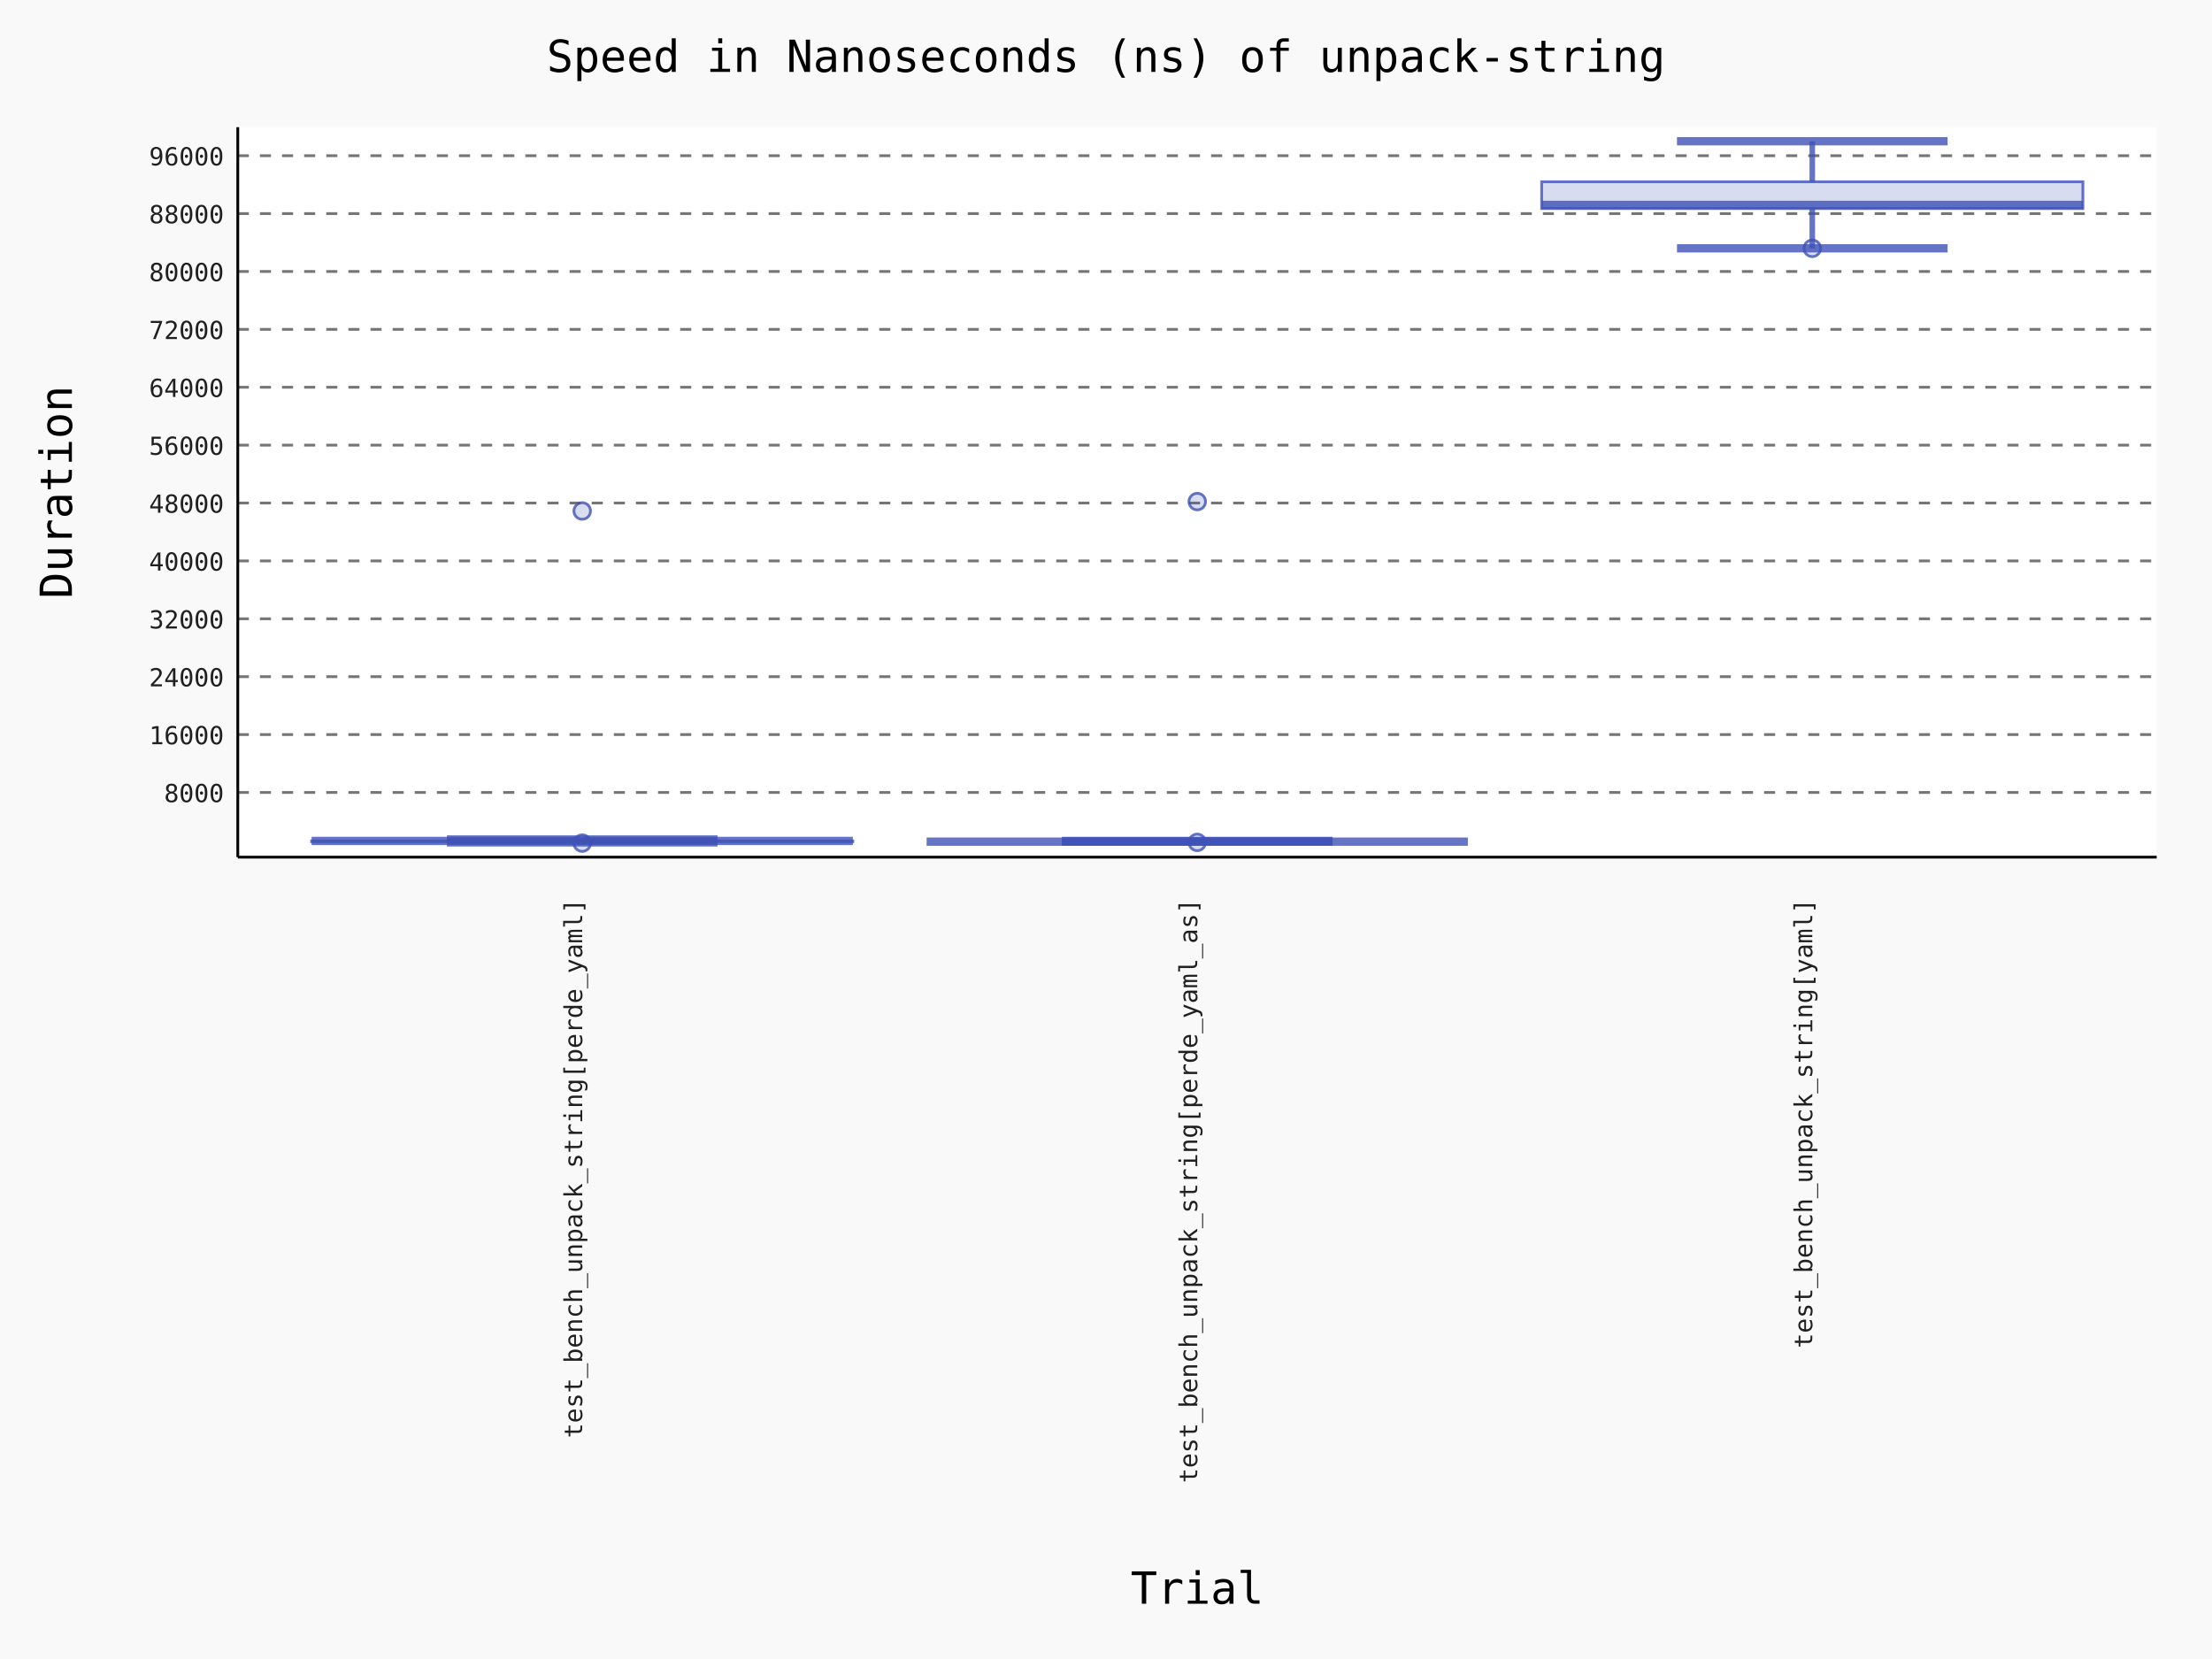
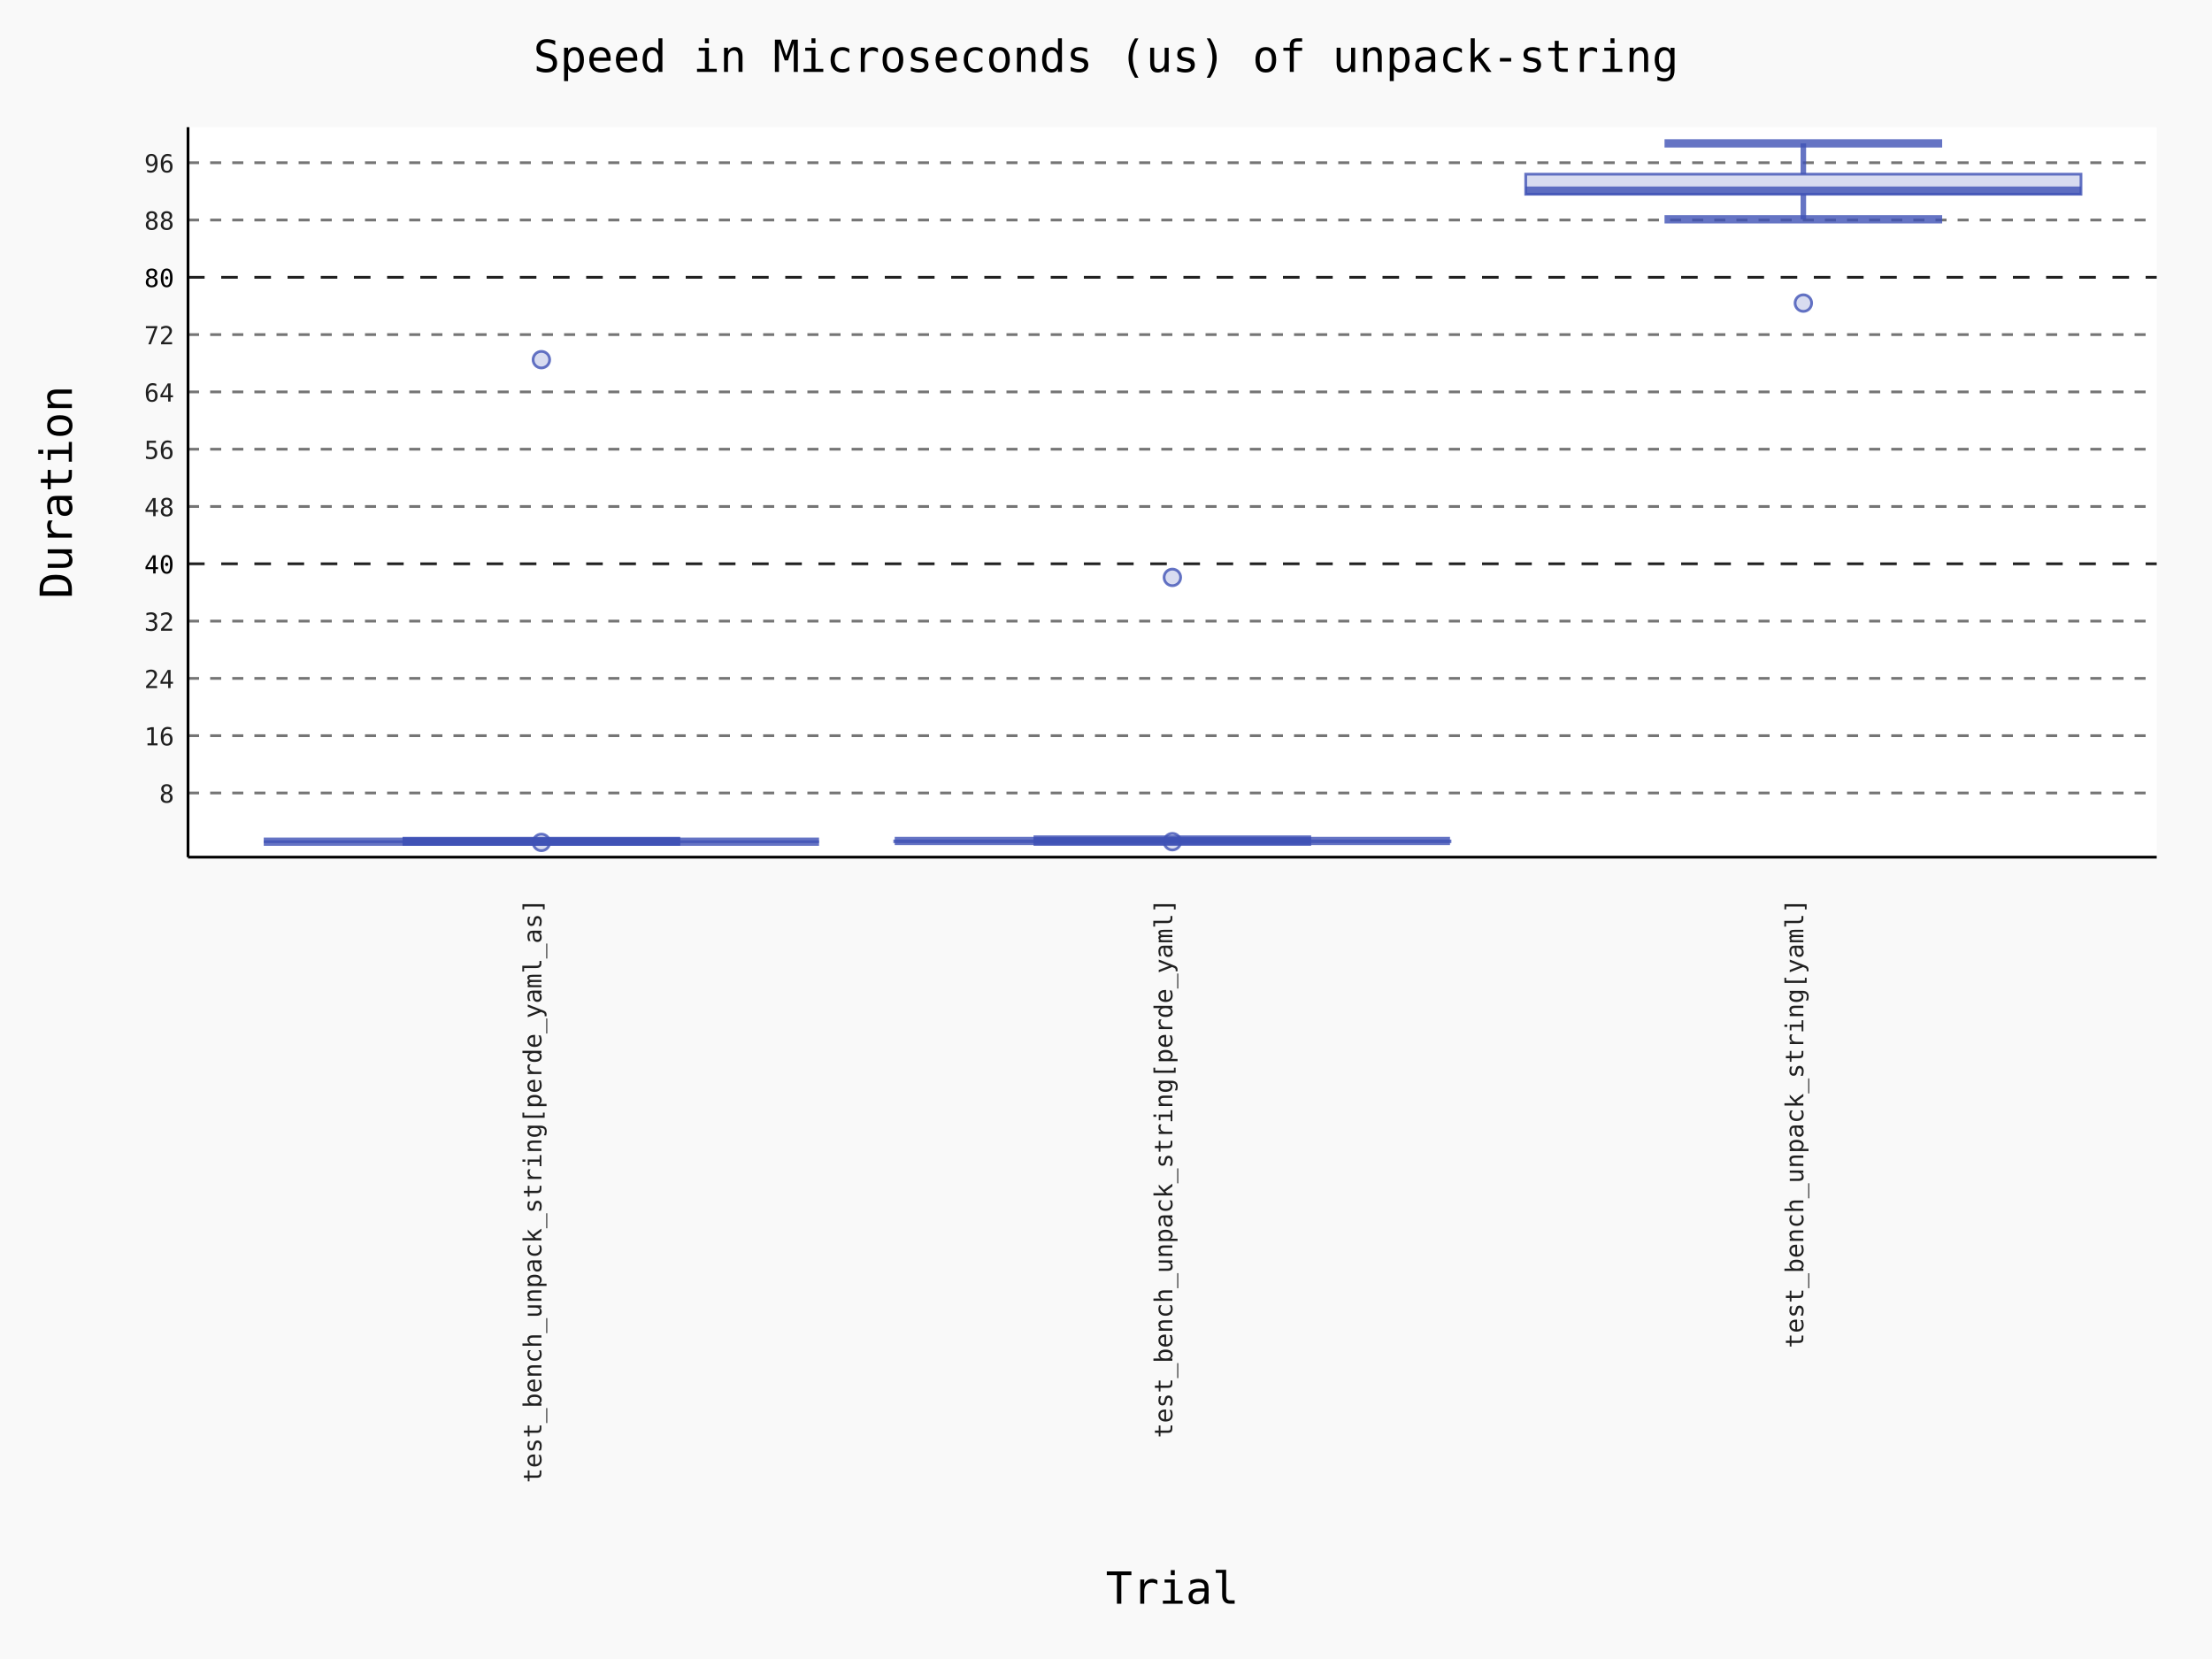
- <svg xmlns="http://www.w3.org/2000/svg" class="pygal-chart" id="chart-a70914fe-5e76-4ef2-997d-7f82005b1271" viewBox="0 0 800 600">
+ <svg xmlns="http://www.w3.org/2000/svg" class="pygal-chart" id="chart-20fb475b-c188-4559-9ecd-6c7ab65df7a6" viewBox="0 0 800 600">
  <defs>
-     <style type="text/css">#chart-a70914fe-5e76-4ef2-997d-7f82005b1271{-webkit-user-select:none;-webkit-font-smoothing:antialiased;font-family:Consolas,"Deja Vu Sans Mono","Bitstream Vera Sans Mono","Courier New",monospace}#chart-a70914fe-5e76-4ef2-997d-7f82005b1271 .title{font-family:Consolas,"Deja Vu Sans Mono","Bitstream Vera Sans Mono","Courier New",monospace;font-size:16px}#chart-a70914fe-5e76-4ef2-997d-7f82005b1271 .legends .legend text{font-family:Consolas,"Deja Vu Sans Mono","Bitstream Vera Sans Mono","Courier New",monospace;font-size:14px}#chart-a70914fe-5e76-4ef2-997d-7f82005b1271 .axis text{font-family:Consolas,"Deja Vu Sans Mono","Bitstream Vera Sans Mono","Courier New",monospace;font-size:10px}#chart-a70914fe-5e76-4ef2-997d-7f82005b1271 .axis text.major{font-family:Consolas,"Deja Vu Sans Mono","Bitstream Vera Sans Mono","Courier New",monospace;font-size:10px}#chart-a70914fe-5e76-4ef2-997d-7f82005b1271 .text-overlay text.value{font-family:Consolas,"Deja Vu Sans Mono","Bitstream Vera Sans Mono","Courier New",monospace;font-size:16px}#chart-a70914fe-5e76-4ef2-997d-7f82005b1271 .text-overlay text.label{font-family:Consolas,"Deja Vu Sans Mono","Bitstream Vera Sans Mono","Courier New",monospace;font-size:10px}#chart-a70914fe-5e76-4ef2-997d-7f82005b1271 .tooltip{font-family:Consolas,"Deja Vu Sans Mono","Bitstream Vera Sans Mono","Courier New",monospace;font-size:14px}#chart-a70914fe-5e76-4ef2-997d-7f82005b1271 text.no_data{font-family:Consolas,"Deja Vu Sans Mono","Bitstream Vera Sans Mono","Courier New",monospace;font-size:64px}
- #chart-a70914fe-5e76-4ef2-997d-7f82005b1271{background-color:rgba(249,249,249,1)}#chart-a70914fe-5e76-4ef2-997d-7f82005b1271 path,#chart-a70914fe-5e76-4ef2-997d-7f82005b1271 line,#chart-a70914fe-5e76-4ef2-997d-7f82005b1271 rect,#chart-a70914fe-5e76-4ef2-997d-7f82005b1271 circle{-webkit-transition:150ms;-moz-transition:150ms;transition:150ms}#chart-a70914fe-5e76-4ef2-997d-7f82005b1271 .graph &gt; .background{fill:rgba(249,249,249,1)}#chart-a70914fe-5e76-4ef2-997d-7f82005b1271 .plot &gt; .background{fill:rgba(255,255,255,1)}#chart-a70914fe-5e76-4ef2-997d-7f82005b1271 .graph{fill:rgba(0,0,0,.87)}#chart-a70914fe-5e76-4ef2-997d-7f82005b1271 text.no_data{fill:rgba(0,0,0,1)}#chart-a70914fe-5e76-4ef2-997d-7f82005b1271 .title{fill:rgba(0,0,0,1)}#chart-a70914fe-5e76-4ef2-997d-7f82005b1271 .legends .legend text{fill:rgba(0,0,0,.87)}#chart-a70914fe-5e76-4ef2-997d-7f82005b1271 .legends .legend:hover text{fill:rgba(0,0,0,1)}#chart-a70914fe-5e76-4ef2-997d-7f82005b1271 .axis .line{stroke:rgba(0,0,0,1)}#chart-a70914fe-5e76-4ef2-997d-7f82005b1271 .axis .guide.line{stroke:rgba(0,0,0,.54)}#chart-a70914fe-5e76-4ef2-997d-7f82005b1271 .axis .major.line{stroke:rgba(0,0,0,.87)}#chart-a70914fe-5e76-4ef2-997d-7f82005b1271 .axis text.major{fill:rgba(0,0,0,1)}#chart-a70914fe-5e76-4ef2-997d-7f82005b1271 .axis.y .guides:hover .guide.line,#chart-a70914fe-5e76-4ef2-997d-7f82005b1271 .line-graph .axis.x .guides:hover .guide.line,#chart-a70914fe-5e76-4ef2-997d-7f82005b1271 .stackedline-graph .axis.x .guides:hover .guide.line,#chart-a70914fe-5e76-4ef2-997d-7f82005b1271 .xy-graph .axis.x .guides:hover .guide.line{stroke:rgba(0,0,0,1)}#chart-a70914fe-5e76-4ef2-997d-7f82005b1271 .axis .guides:hover text{fill:rgba(0,0,0,1)}#chart-a70914fe-5e76-4ef2-997d-7f82005b1271 .reactive{fill-opacity:.7;stroke-opacity:.8}#chart-a70914fe-5e76-4ef2-997d-7f82005b1271 .ci{stroke:rgba(0,0,0,.87)}#chart-a70914fe-5e76-4ef2-997d-7f82005b1271 .reactive.active,#chart-a70914fe-5e76-4ef2-997d-7f82005b1271 .active .reactive{fill-opacity:.8;stroke-opacity:.9;stroke-width:4}#chart-a70914fe-5e76-4ef2-997d-7f82005b1271 .ci .reactive.active{stroke-width:1.5}#chart-a70914fe-5e76-4ef2-997d-7f82005b1271 .series text{fill:rgba(0,0,0,1)}#chart-a70914fe-5e76-4ef2-997d-7f82005b1271 .tooltip rect{fill:rgba(255,255,255,1);stroke:rgba(0,0,0,1);-webkit-transition:opacity 150ms;-moz-transition:opacity 150ms;transition:opacity 150ms}#chart-a70914fe-5e76-4ef2-997d-7f82005b1271 .tooltip .label{fill:rgba(0,0,0,.87)}#chart-a70914fe-5e76-4ef2-997d-7f82005b1271 .tooltip .label{fill:rgba(0,0,0,.87)}#chart-a70914fe-5e76-4ef2-997d-7f82005b1271 .tooltip .legend{font-size:.8em;fill:rgba(0,0,0,.54)}#chart-a70914fe-5e76-4ef2-997d-7f82005b1271 .tooltip .x_label{font-size:.6em;fill:rgba(0,0,0,1)}#chart-a70914fe-5e76-4ef2-997d-7f82005b1271 .tooltip .xlink{font-size:.5em;text-decoration:underline}#chart-a70914fe-5e76-4ef2-997d-7f82005b1271 .tooltip .value{font-size:1.5em}#chart-a70914fe-5e76-4ef2-997d-7f82005b1271 .bound{font-size:.5em}#chart-a70914fe-5e76-4ef2-997d-7f82005b1271 .max-value{font-size:.75em;fill:rgba(0,0,0,.54)}#chart-a70914fe-5e76-4ef2-997d-7f82005b1271 .map-element{fill:rgba(255,255,255,1);stroke:rgba(0,0,0,.54) !important}#chart-a70914fe-5e76-4ef2-997d-7f82005b1271 .map-element .reactive{fill-opacity:inherit;stroke-opacity:inherit}#chart-a70914fe-5e76-4ef2-997d-7f82005b1271 .color-0,#chart-a70914fe-5e76-4ef2-997d-7f82005b1271 .color-0 a:visited{stroke:#3F51B5;fill:#3F51B5}#chart-a70914fe-5e76-4ef2-997d-7f82005b1271 .color-1,#chart-a70914fe-5e76-4ef2-997d-7f82005b1271 .color-1 a:visited{stroke:#3F51B5;fill:#3F51B5}#chart-a70914fe-5e76-4ef2-997d-7f82005b1271 .color-2,#chart-a70914fe-5e76-4ef2-997d-7f82005b1271 .color-2 a:visited{stroke:#3F51B5;fill:#3F51B5}#chart-a70914fe-5e76-4ef2-997d-7f82005b1271 .text-overlay .color-0 text{fill:black}#chart-a70914fe-5e76-4ef2-997d-7f82005b1271 .text-overlay .color-1 text{fill:black}#chart-a70914fe-5e76-4ef2-997d-7f82005b1271 .text-overlay .color-2 text{fill:black}
- #chart-a70914fe-5e76-4ef2-997d-7f82005b1271 text.no_data{text-anchor:middle}#chart-a70914fe-5e76-4ef2-997d-7f82005b1271 .guide.line{fill:none}#chart-a70914fe-5e76-4ef2-997d-7f82005b1271 .centered{text-anchor:middle}#chart-a70914fe-5e76-4ef2-997d-7f82005b1271 .title{text-anchor:middle}#chart-a70914fe-5e76-4ef2-997d-7f82005b1271 .legends .legend text{fill-opacity:1}#chart-a70914fe-5e76-4ef2-997d-7f82005b1271 .axis.x text{text-anchor:middle}#chart-a70914fe-5e76-4ef2-997d-7f82005b1271 .axis.x:not(.web) text[transform]{text-anchor:start}#chart-a70914fe-5e76-4ef2-997d-7f82005b1271 .axis.x:not(.web) text[transform].backwards{text-anchor:end}#chart-a70914fe-5e76-4ef2-997d-7f82005b1271 .axis.y text{text-anchor:end}#chart-a70914fe-5e76-4ef2-997d-7f82005b1271 .axis.y text[transform].backwards{text-anchor:start}#chart-a70914fe-5e76-4ef2-997d-7f82005b1271 .axis.y2 text{text-anchor:start}#chart-a70914fe-5e76-4ef2-997d-7f82005b1271 .axis.y2 text[transform].backwards{text-anchor:end}#chart-a70914fe-5e76-4ef2-997d-7f82005b1271 .axis .guide.line{stroke-dasharray:4,4}#chart-a70914fe-5e76-4ef2-997d-7f82005b1271 .axis .major.guide.line{stroke-dasharray:6,6}#chart-a70914fe-5e76-4ef2-997d-7f82005b1271 .horizontal .axis.y .guide.line,#chart-a70914fe-5e76-4ef2-997d-7f82005b1271 .horizontal .axis.y2 .guide.line,#chart-a70914fe-5e76-4ef2-997d-7f82005b1271 .vertical .axis.x .guide.line{opacity:0}#chart-a70914fe-5e76-4ef2-997d-7f82005b1271 .horizontal .axis.always_show .guide.line,#chart-a70914fe-5e76-4ef2-997d-7f82005b1271 .vertical .axis.always_show .guide.line{opacity:1 !important}#chart-a70914fe-5e76-4ef2-997d-7f82005b1271 .axis.y .guides:hover .guide.line,#chart-a70914fe-5e76-4ef2-997d-7f82005b1271 .axis.y2 .guides:hover .guide.line,#chart-a70914fe-5e76-4ef2-997d-7f82005b1271 .axis.x .guides:hover .guide.line{opacity:1}#chart-a70914fe-5e76-4ef2-997d-7f82005b1271 .axis .guides:hover text{opacity:1}#chart-a70914fe-5e76-4ef2-997d-7f82005b1271 .nofill{fill:none}#chart-a70914fe-5e76-4ef2-997d-7f82005b1271 .subtle-fill{fill-opacity:.2}#chart-a70914fe-5e76-4ef2-997d-7f82005b1271 .dot{stroke-width:1px;fill-opacity:1}#chart-a70914fe-5e76-4ef2-997d-7f82005b1271 .dot.active{stroke-width:5px}#chart-a70914fe-5e76-4ef2-997d-7f82005b1271 .dot.negative{fill:transparent}#chart-a70914fe-5e76-4ef2-997d-7f82005b1271 text,#chart-a70914fe-5e76-4ef2-997d-7f82005b1271 tspan{stroke:none !important}#chart-a70914fe-5e76-4ef2-997d-7f82005b1271 .series text.active{opacity:1}#chart-a70914fe-5e76-4ef2-997d-7f82005b1271 .tooltip rect{fill-opacity:.95;stroke-width:.5}#chart-a70914fe-5e76-4ef2-997d-7f82005b1271 .tooltip text{fill-opacity:1}#chart-a70914fe-5e76-4ef2-997d-7f82005b1271 .showable{visibility:hidden}#chart-a70914fe-5e76-4ef2-997d-7f82005b1271 .showable.shown{visibility:visible}#chart-a70914fe-5e76-4ef2-997d-7f82005b1271 .gauge-background{fill:rgba(229,229,229,1);stroke:none}#chart-a70914fe-5e76-4ef2-997d-7f82005b1271 .bg-lines{stroke:rgba(249,249,249,1);stroke-width:2px}
+     <style type="text/css">#chart-20fb475b-c188-4559-9ecd-6c7ab65df7a6{-webkit-user-select:none;-webkit-font-smoothing:antialiased;font-family:Consolas,"Deja Vu Sans Mono","Bitstream Vera Sans Mono","Courier New",monospace}#chart-20fb475b-c188-4559-9ecd-6c7ab65df7a6 .title{font-family:Consolas,"Deja Vu Sans Mono","Bitstream Vera Sans Mono","Courier New",monospace;font-size:16px}#chart-20fb475b-c188-4559-9ecd-6c7ab65df7a6 .legends .legend text{font-family:Consolas,"Deja Vu Sans Mono","Bitstream Vera Sans Mono","Courier New",monospace;font-size:14px}#chart-20fb475b-c188-4559-9ecd-6c7ab65df7a6 .axis text{font-family:Consolas,"Deja Vu Sans Mono","Bitstream Vera Sans Mono","Courier New",monospace;font-size:10px}#chart-20fb475b-c188-4559-9ecd-6c7ab65df7a6 .axis text.major{font-family:Consolas,"Deja Vu Sans Mono","Bitstream Vera Sans Mono","Courier New",monospace;font-size:10px}#chart-20fb475b-c188-4559-9ecd-6c7ab65df7a6 .text-overlay text.value{font-family:Consolas,"Deja Vu Sans Mono","Bitstream Vera Sans Mono","Courier New",monospace;font-size:16px}#chart-20fb475b-c188-4559-9ecd-6c7ab65df7a6 .text-overlay text.label{font-family:Consolas,"Deja Vu Sans Mono","Bitstream Vera Sans Mono","Courier New",monospace;font-size:10px}#chart-20fb475b-c188-4559-9ecd-6c7ab65df7a6 .tooltip{font-family:Consolas,"Deja Vu Sans Mono","Bitstream Vera Sans Mono","Courier New",monospace;font-size:14px}#chart-20fb475b-c188-4559-9ecd-6c7ab65df7a6 text.no_data{font-family:Consolas,"Deja Vu Sans Mono","Bitstream Vera Sans Mono","Courier New",monospace;font-size:64px}
+ #chart-20fb475b-c188-4559-9ecd-6c7ab65df7a6{background-color:rgba(249,249,249,1)}#chart-20fb475b-c188-4559-9ecd-6c7ab65df7a6 path,#chart-20fb475b-c188-4559-9ecd-6c7ab65df7a6 line,#chart-20fb475b-c188-4559-9ecd-6c7ab65df7a6 rect,#chart-20fb475b-c188-4559-9ecd-6c7ab65df7a6 circle{-webkit-transition:150ms;-moz-transition:150ms;transition:150ms}#chart-20fb475b-c188-4559-9ecd-6c7ab65df7a6 .graph &gt; .background{fill:rgba(249,249,249,1)}#chart-20fb475b-c188-4559-9ecd-6c7ab65df7a6 .plot &gt; .background{fill:rgba(255,255,255,1)}#chart-20fb475b-c188-4559-9ecd-6c7ab65df7a6 .graph{fill:rgba(0,0,0,.87)}#chart-20fb475b-c188-4559-9ecd-6c7ab65df7a6 text.no_data{fill:rgba(0,0,0,1)}#chart-20fb475b-c188-4559-9ecd-6c7ab65df7a6 .title{fill:rgba(0,0,0,1)}#chart-20fb475b-c188-4559-9ecd-6c7ab65df7a6 .legends .legend text{fill:rgba(0,0,0,.87)}#chart-20fb475b-c188-4559-9ecd-6c7ab65df7a6 .legends .legend:hover text{fill:rgba(0,0,0,1)}#chart-20fb475b-c188-4559-9ecd-6c7ab65df7a6 .axis .line{stroke:rgba(0,0,0,1)}#chart-20fb475b-c188-4559-9ecd-6c7ab65df7a6 .axis .guide.line{stroke:rgba(0,0,0,.54)}#chart-20fb475b-c188-4559-9ecd-6c7ab65df7a6 .axis .major.line{stroke:rgba(0,0,0,.87)}#chart-20fb475b-c188-4559-9ecd-6c7ab65df7a6 .axis text.major{fill:rgba(0,0,0,1)}#chart-20fb475b-c188-4559-9ecd-6c7ab65df7a6 .axis.y .guides:hover .guide.line,#chart-20fb475b-c188-4559-9ecd-6c7ab65df7a6 .line-graph .axis.x .guides:hover .guide.line,#chart-20fb475b-c188-4559-9ecd-6c7ab65df7a6 .stackedline-graph .axis.x .guides:hover .guide.line,#chart-20fb475b-c188-4559-9ecd-6c7ab65df7a6 .xy-graph .axis.x .guides:hover .guide.line{stroke:rgba(0,0,0,1)}#chart-20fb475b-c188-4559-9ecd-6c7ab65df7a6 .axis .guides:hover text{fill:rgba(0,0,0,1)}#chart-20fb475b-c188-4559-9ecd-6c7ab65df7a6 .reactive{fill-opacity:.7;stroke-opacity:.8}#chart-20fb475b-c188-4559-9ecd-6c7ab65df7a6 .ci{stroke:rgba(0,0,0,.87)}#chart-20fb475b-c188-4559-9ecd-6c7ab65df7a6 .reactive.active,#chart-20fb475b-c188-4559-9ecd-6c7ab65df7a6 .active .reactive{fill-opacity:.8;stroke-opacity:.9;stroke-width:4}#chart-20fb475b-c188-4559-9ecd-6c7ab65df7a6 .ci .reactive.active{stroke-width:1.5}#chart-20fb475b-c188-4559-9ecd-6c7ab65df7a6 .series text{fill:rgba(0,0,0,1)}#chart-20fb475b-c188-4559-9ecd-6c7ab65df7a6 .tooltip rect{fill:rgba(255,255,255,1);stroke:rgba(0,0,0,1);-webkit-transition:opacity 150ms;-moz-transition:opacity 150ms;transition:opacity 150ms}#chart-20fb475b-c188-4559-9ecd-6c7ab65df7a6 .tooltip .label{fill:rgba(0,0,0,.87)}#chart-20fb475b-c188-4559-9ecd-6c7ab65df7a6 .tooltip .label{fill:rgba(0,0,0,.87)}#chart-20fb475b-c188-4559-9ecd-6c7ab65df7a6 .tooltip .legend{font-size:.8em;fill:rgba(0,0,0,.54)}#chart-20fb475b-c188-4559-9ecd-6c7ab65df7a6 .tooltip .x_label{font-size:.6em;fill:rgba(0,0,0,1)}#chart-20fb475b-c188-4559-9ecd-6c7ab65df7a6 .tooltip .xlink{font-size:.5em;text-decoration:underline}#chart-20fb475b-c188-4559-9ecd-6c7ab65df7a6 .tooltip .value{font-size:1.5em}#chart-20fb475b-c188-4559-9ecd-6c7ab65df7a6 .bound{font-size:.5em}#chart-20fb475b-c188-4559-9ecd-6c7ab65df7a6 .max-value{font-size:.75em;fill:rgba(0,0,0,.54)}#chart-20fb475b-c188-4559-9ecd-6c7ab65df7a6 .map-element{fill:rgba(255,255,255,1);stroke:rgba(0,0,0,.54) !important}#chart-20fb475b-c188-4559-9ecd-6c7ab65df7a6 .map-element .reactive{fill-opacity:inherit;stroke-opacity:inherit}#chart-20fb475b-c188-4559-9ecd-6c7ab65df7a6 .color-0,#chart-20fb475b-c188-4559-9ecd-6c7ab65df7a6 .color-0 a:visited{stroke:#3F51B5;fill:#3F51B5}#chart-20fb475b-c188-4559-9ecd-6c7ab65df7a6 .color-1,#chart-20fb475b-c188-4559-9ecd-6c7ab65df7a6 .color-1 a:visited{stroke:#3F51B5;fill:#3F51B5}#chart-20fb475b-c188-4559-9ecd-6c7ab65df7a6 .color-2,#chart-20fb475b-c188-4559-9ecd-6c7ab65df7a6 .color-2 a:visited{stroke:#3F51B5;fill:#3F51B5}#chart-20fb475b-c188-4559-9ecd-6c7ab65df7a6 .text-overlay .color-0 text{fill:black}#chart-20fb475b-c188-4559-9ecd-6c7ab65df7a6 .text-overlay .color-1 text{fill:black}#chart-20fb475b-c188-4559-9ecd-6c7ab65df7a6 .text-overlay .color-2 text{fill:black}
+ #chart-20fb475b-c188-4559-9ecd-6c7ab65df7a6 text.no_data{text-anchor:middle}#chart-20fb475b-c188-4559-9ecd-6c7ab65df7a6 .guide.line{fill:none}#chart-20fb475b-c188-4559-9ecd-6c7ab65df7a6 .centered{text-anchor:middle}#chart-20fb475b-c188-4559-9ecd-6c7ab65df7a6 .title{text-anchor:middle}#chart-20fb475b-c188-4559-9ecd-6c7ab65df7a6 .legends .legend text{fill-opacity:1}#chart-20fb475b-c188-4559-9ecd-6c7ab65df7a6 .axis.x text{text-anchor:middle}#chart-20fb475b-c188-4559-9ecd-6c7ab65df7a6 .axis.x:not(.web) text[transform]{text-anchor:start}#chart-20fb475b-c188-4559-9ecd-6c7ab65df7a6 .axis.x:not(.web) text[transform].backwards{text-anchor:end}#chart-20fb475b-c188-4559-9ecd-6c7ab65df7a6 .axis.y text{text-anchor:end}#chart-20fb475b-c188-4559-9ecd-6c7ab65df7a6 .axis.y text[transform].backwards{text-anchor:start}#chart-20fb475b-c188-4559-9ecd-6c7ab65df7a6 .axis.y2 text{text-anchor:start}#chart-20fb475b-c188-4559-9ecd-6c7ab65df7a6 .axis.y2 text[transform].backwards{text-anchor:end}#chart-20fb475b-c188-4559-9ecd-6c7ab65df7a6 .axis .guide.line{stroke-dasharray:4,4}#chart-20fb475b-c188-4559-9ecd-6c7ab65df7a6 .axis .major.guide.line{stroke-dasharray:6,6}#chart-20fb475b-c188-4559-9ecd-6c7ab65df7a6 .horizontal .axis.y .guide.line,#chart-20fb475b-c188-4559-9ecd-6c7ab65df7a6 .horizontal .axis.y2 .guide.line,#chart-20fb475b-c188-4559-9ecd-6c7ab65df7a6 .vertical .axis.x .guide.line{opacity:0}#chart-20fb475b-c188-4559-9ecd-6c7ab65df7a6 .horizontal .axis.always_show .guide.line,#chart-20fb475b-c188-4559-9ecd-6c7ab65df7a6 .vertical .axis.always_show .guide.line{opacity:1 !important}#chart-20fb475b-c188-4559-9ecd-6c7ab65df7a6 .axis.y .guides:hover .guide.line,#chart-20fb475b-c188-4559-9ecd-6c7ab65df7a6 .axis.y2 .guides:hover .guide.line,#chart-20fb475b-c188-4559-9ecd-6c7ab65df7a6 .axis.x .guides:hover .guide.line{opacity:1}#chart-20fb475b-c188-4559-9ecd-6c7ab65df7a6 .axis .guides:hover text{opacity:1}#chart-20fb475b-c188-4559-9ecd-6c7ab65df7a6 .nofill{fill:none}#chart-20fb475b-c188-4559-9ecd-6c7ab65df7a6 .subtle-fill{fill-opacity:.2}#chart-20fb475b-c188-4559-9ecd-6c7ab65df7a6 .dot{stroke-width:1px;fill-opacity:1}#chart-20fb475b-c188-4559-9ecd-6c7ab65df7a6 .dot.active{stroke-width:5px}#chart-20fb475b-c188-4559-9ecd-6c7ab65df7a6 .dot.negative{fill:transparent}#chart-20fb475b-c188-4559-9ecd-6c7ab65df7a6 text,#chart-20fb475b-c188-4559-9ecd-6c7ab65df7a6 tspan{stroke:none !important}#chart-20fb475b-c188-4559-9ecd-6c7ab65df7a6 .series text.active{opacity:1}#chart-20fb475b-c188-4559-9ecd-6c7ab65df7a6 .tooltip rect{fill-opacity:.95;stroke-width:.5}#chart-20fb475b-c188-4559-9ecd-6c7ab65df7a6 .tooltip text{fill-opacity:1}#chart-20fb475b-c188-4559-9ecd-6c7ab65df7a6 .showable{visibility:hidden}#chart-20fb475b-c188-4559-9ecd-6c7ab65df7a6 .showable.shown{visibility:visible}#chart-20fb475b-c188-4559-9ecd-6c7ab65df7a6 .gauge-background{fill:rgba(229,229,229,1);stroke:none}#chart-20fb475b-c188-4559-9ecd-6c7ab65df7a6 .bg-lines{stroke:rgba(249,249,249,1);stroke-width:2px}
.tooltip .value{font-size:1em !important}.axis text{font-size:9px !important}</style>
  </defs>
  <g class="graph custombox-graph vertical">
    <rect class="background" height="600" width="800" x="0" y="0" />
-     <g class="plot" transform="translate(86, 46)">
-       <rect class="background" height="264.0" width="694.0" x="0" y="0" />
+     <g class="plot" transform="translate(68, 46)">
+       <rect class="background" height="264.0" width="712.0" x="0" y="0" />
      <g class="axis y always_show">
-         <path class="line" d="M0 264 h694" />
+         <path class="line" d="M0 264 h712" />
        <g class="guides">
-           <path class="guide line" d="M0 240.602 h694" />
-           <text class="" x="-5" y="244.102">8000</text>
+           <path class="guide line" d="M0 240.791 h712" />
+           <text class="" x="-5" y="244.291">8</text>
        </g>
        <g class="guides">
-           <path class="guide line" d="M0 219.667 h694" />
-           <text class="" x="-5" y="223.167">16000</text>
+           <path class="guide line" d="M0 220.069 h712" />
+           <text class="" x="-5" y="223.569">16</text>
        </g>
        <g class="guides">
-           <path class="guide line" d="M0 198.731 h694" />
-           <text class="" x="-5" y="202.231">24000</text>
+           <path class="guide line" d="M0 199.347 h712" />
+           <text class="" x="-5" y="202.847">24</text>
        </g>
        <g class="guides">
-           <path class="guide line" d="M0 177.796 h694" />
-           <text class="" x="-5" y="181.296">32000</text>
+           <path class="guide line" d="M0 178.625 h712" />
+           <text class="" x="-5" y="182.125">32</text>
        </g>
        <g class="guides">
-           <path class="guide line" d="M0 156.861 h694" />
-           <text class="" x="-5" y="160.361">40000</text>
+           <path class="major guide line" d="M0 157.903 h712" />
+           <text class="major" x="-5" y="161.403">40</text>
        </g>
        <g class="guides">
-           <path class="guide line" d="M0 135.925 h694" />
-           <text class="" x="-5" y="139.425">48000</text>
+           <path class="guide line" d="M0 137.181 h712" />
+           <text class="" x="-5" y="140.681">48</text>
        </g>
        <g class="guides">
-           <path class="guide line" d="M0 114.99 h694" />
-           <text class="" x="-5" y="118.49">56000</text>
+           <path class="guide line" d="M0 116.458 h712" />
+           <text class="" x="-5" y="119.958">56</text>
        </g>
        <g class="guides">
-           <path class="guide line" d="M0 94.055 h694" />
-           <text class="" x="-5" y="97.555">64000</text>
+           <path class="guide line" d="M0 95.736 h712" />
+           <text class="" x="-5" y="99.236">64</text>
        </g>
        <g class="guides">
-           <path class="guide line" d="M0 73.119 h694" />
-           <text class="" x="-5" y="76.619">72000</text>
+           <path class="guide line" d="M0 75.014 h712" />
+           <text class="" x="-5" y="78.514">72</text>
        </g>
        <g class="guides">
-           <path class="guide line" d="M0 52.184 h694" />
-           <text class="" x="-5" y="55.684">80000</text>
+           <path class="major guide line" d="M0 54.292 h712" />
+           <text class="major" x="-5" y="57.792">80</text>
        </g>
        <g class="guides">
-           <path class="guide line" d="M0 31.249 h694" />
-           <text class="" x="-5" y="34.749">88000</text>
+           <path class="guide line" d="M0 33.57 h712" />
+           <text class="" x="-5" y="37.07">88</text>
        </g>
        <g class="guides">
-           <path class="guide line" d="M0 10.313 h694" />
-           <text class="" x="-5" y="13.813">96000</text>
+           <path class="guide line" d="M0 12.848 h712" />
+           <text class="" x="-5" y="16.348">96</text>
        </g>
      </g>
      <g class="axis x">
        <path class="line" d="M0 0 v264" />
        <g class="guides">
-           <path class="guide line" d="M124.564 0 v264" />
-           <text class="backwards" transform="rotate(270 124.5641 279)" x="124.564" y="279.0">test_bench_unpack_string[perde_yaml]</text>
+           <path class="guide line" d="M127.795 0 v264" />
+           <text class="backwards" transform="rotate(270 127.7949 279)" x="127.795" y="279.0">test_bench_unpack_string[perde_yaml_as]</text>
        </g>
        <g class="guides">
-           <path class="guide line" d="M347 0 v264" />
-           <text class="backwards" transform="rotate(270 347 279)" x="347.0" y="279.0">test_bench_unpack_string[perde_yaml_as]</text>
+           <path class="guide line" d="M356 0 v264" />
+           <text class="backwards" transform="rotate(270 356 279)" x="356.0" y="279.0">test_bench_unpack_string[perde_yaml]</text>
        </g>
        <g class="guides">
-           <path class="guide line" d="M569.436 0 v264" />
-           <text class="backwards" transform="rotate(270 569.4359 279)" x="569.436" y="279.0">test_bench_unpack_string[yaml]</text>
+           <path class="guide line" d="M584.205 0 v264" />
+           <text class="backwards" transform="rotate(270 584.2051 279)" x="584.205" y="279.0">test_bench_unpack_string[yaml]</text>
        </g>
      </g>
      <g class="series serie-0 color-0">
        <g class="boxes">
          <g class="box">
-             <path class="reactive tooltip-trigger" d="M75.628 258.659 L173.5 258.659" stroke-width="3" />
-             <path class="reactive tooltip-trigger" d="M26.692 258.135 L222.436 258.135" stroke-width="3" />
-             <path class="reactive tooltip-trigger" d="M75.628 257.612 L173.5 257.612" stroke-width="3" />
-             <path class="reactive tooltip-trigger" d="M124.564 258.659 L124.564 258.397" stroke-width="2" />
-             <path class="reactive tooltip-trigger" d="M124.564 257.612 L124.564 258.135" stroke-width="2" />
-             <rect class="subtle-fill reactive tooltip-trigger" height="0.262" width="195.744" x="26.692" y="258.135" />
-             <circle class="subtle-fill reactive tooltip-trigger" cx="124.564" cy="258.92" r="3" />
-             <circle class="subtle-fill reactive tooltip-trigger" cx="124.564" cy="138.804" r="3" />
+             <path class="reactive tooltip-trigger" d="M77.59 258.405 L178 258.405" stroke-width="3" />
+             <path class="reactive tooltip-trigger" d="M27.385 258.405 L228.205 258.405" stroke-width="3" />
+             <path class="reactive tooltip-trigger" d="M77.59 258.146 L178 258.146" stroke-width="3" />
+             <path class="reactive tooltip-trigger" d="M127.795 258.405 L127.795 258.405" stroke-width="2" />
+             <path class="reactive tooltip-trigger" d="M127.795 258.146 L127.795 258.405" stroke-width="2" />
+             <rect class="subtle-fill reactive tooltip-trigger" height="7.538668802453685e-05" width="200.821" x="27.385" y="258.405" />
+             <circle class="subtle-fill reactive tooltip-trigger" cx="127.795" cy="258.664" r="3" />
+             <circle class="subtle-fill reactive tooltip-trigger" cx="127.795" cy="84.08" r="3" />
          </g>
        </g>
      </g>
      <g class="series serie-1 color-1">
        <g class="boxes">
          <g class="box">
-             <path class="reactive tooltip-trigger" d="M298.064 258.397 L395.936 258.397" stroke-width="3" />
-             <path class="reactive tooltip-trigger" d="M249.128 258.397 L444.872 258.397" stroke-width="3" />
-             <path class="reactive tooltip-trigger" d="M298.064 258.135 L395.936 258.135" stroke-width="3" />
-             <path class="reactive tooltip-trigger" d="M347 258.397 L347 258.397" stroke-width="2" />
-             <path class="reactive tooltip-trigger" d="M347 258.135 L347 258.397" stroke-width="2" />
-             <rect class="subtle-fill reactive tooltip-trigger" height="0.0" width="195.744" x="249.128" y="258.397" />
-             <circle class="subtle-fill reactive tooltip-trigger" cx="347.0" cy="258.659" r="3" />
-             <circle class="subtle-fill reactive tooltip-trigger" cx="347.0" cy="135.402" r="3" />
+             <path class="reactive tooltip-trigger" d="M305.795 258.405 L406.205 258.405" stroke-width="3" />
+             <path class="reactive tooltip-trigger" d="M255.59 258.146 L456.41 258.146" stroke-width="3" />
+             <path class="reactive tooltip-trigger" d="M305.795 257.628 L406.205 257.628" stroke-width="3" />
+             <path class="reactive tooltip-trigger" d="M356 258.405 L356 258.405" stroke-width="2" />
+             <path class="reactive tooltip-trigger" d="M356 257.628 L356 258.146" stroke-width="2" />
+             <rect class="subtle-fill reactive tooltip-trigger" height="0.259" width="200.821" x="255.59" y="258.146" />
+             <circle class="subtle-fill reactive tooltip-trigger" cx="356" cy="258.405" r="3" />
+             <circle class="subtle-fill reactive tooltip-trigger" cx="356" cy="162.824" r="3" />
          </g>
        </g>
      </g>
      <g class="series serie-2 color-2">
        <g class="boxes">
          <g class="box">
-             <path class="reactive tooltip-trigger" d="M520.5 43.81 L618.372 43.81" stroke-width="3" />
-             <path class="reactive tooltip-trigger" d="M471.564 28.108 L667.308 28.108" stroke-width="3" />
-             <path class="reactive tooltip-trigger" d="M520.5 5.08 L618.372 5.08" stroke-width="3" />
-             <path class="reactive tooltip-trigger" d="M569.436 43.81 L569.436 29.417" stroke-width="2" />
-             <path class="reactive tooltip-trigger" d="M569.436 5.08 L569.436 19.734" stroke-width="2" />
-             <rect class="subtle-fill reactive tooltip-trigger" height="9.683" width="195.744" x="471.564" y="19.734" />
-             <circle class="subtle-fill reactive tooltip-trigger" cx="569.436" cy="43.81" r="3" />
-             <circle class="subtle-fill reactive tooltip-trigger" cx="569.436" cy="-374.373" r="3" />
+             <path class="reactive tooltip-trigger" d="M534 33.311 L634.41 33.311" stroke-width="3" />
+             <path class="reactive tooltip-trigger" d="M483.795 22.95 L684.615 22.95" stroke-width="3" />
+             <path class="reactive tooltip-trigger" d="M534 5.854 L634.41 5.854" stroke-width="3" />
+             <path class="reactive tooltip-trigger" d="M584.205 33.311 L584.205 24.245" stroke-width="2" />
+             <path class="reactive tooltip-trigger" d="M584.205 5.854 L584.205 16.992" stroke-width="2" />
+             <rect class="subtle-fill reactive tooltip-trigger" height="7.253" width="200.821" x="483.795" y="16.992" />
+             <circle class="subtle-fill reactive tooltip-trigger" cx="584.205" cy="63.617" r="3" />
+             <circle class="subtle-fill reactive tooltip-trigger" cx="584.205" cy="-278.298" r="3" />
          </g>
        </g>
      </g>
    </g>
    <g class="titles">
-       <text class="title plot_title" x="400.0" y="26">Speed in Nanoseconds (ns) of unpack-string</text>
-       <text class="title" x="433.0" y="580.0">Trial</text>
+       <text class="title plot_title" x="400.0" y="26">Speed in Microseconds (us) of unpack-string</text>
+       <text class="title" x="424.0" y="580.0">Trial</text>
      <text class="title" transform="rotate(-90 0 178)" x="0" y="204.0">Duration</text>
    </g>
-     <g class="plot overlay" transform="translate(86, 46)">
+     <g class="plot overlay" transform="translate(68, 46)">
      <g class="series serie-0 color-0" />
      <g class="series serie-1 color-1" />
      <g class="series serie-2 color-2" />
    </g>
-     <g class="plot text-overlay" transform="translate(86, 46)">
+     <g class="plot text-overlay" transform="translate(68, 46)">
      <g class="series serie-0 color-0" />
      <g class="series serie-1 color-1" />
      <g class="series serie-2 color-2" />
    </g>
-     <g class="plot tooltip-overlay" transform="translate(86, 46)">
+     <g class="plot tooltip-overlay" transform="translate(68, 46)">
      <g class="tooltip" style="opacity: 0" transform="translate(0 0)">
        <rect class="tooltip-box" height="0" rx="0" ry="0" width="0" />
        <g class="text" />
      </g>
    </g>
  </g>
</svg>
